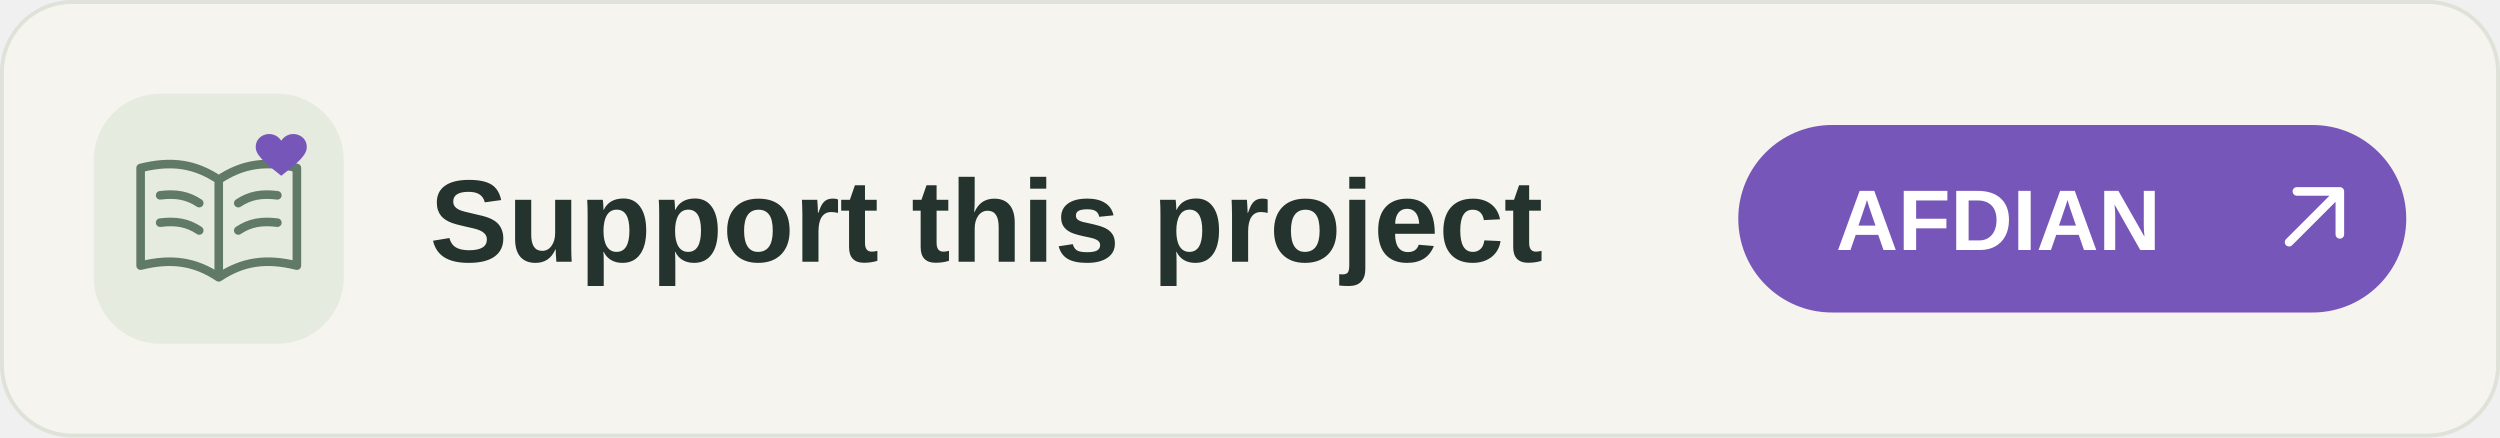
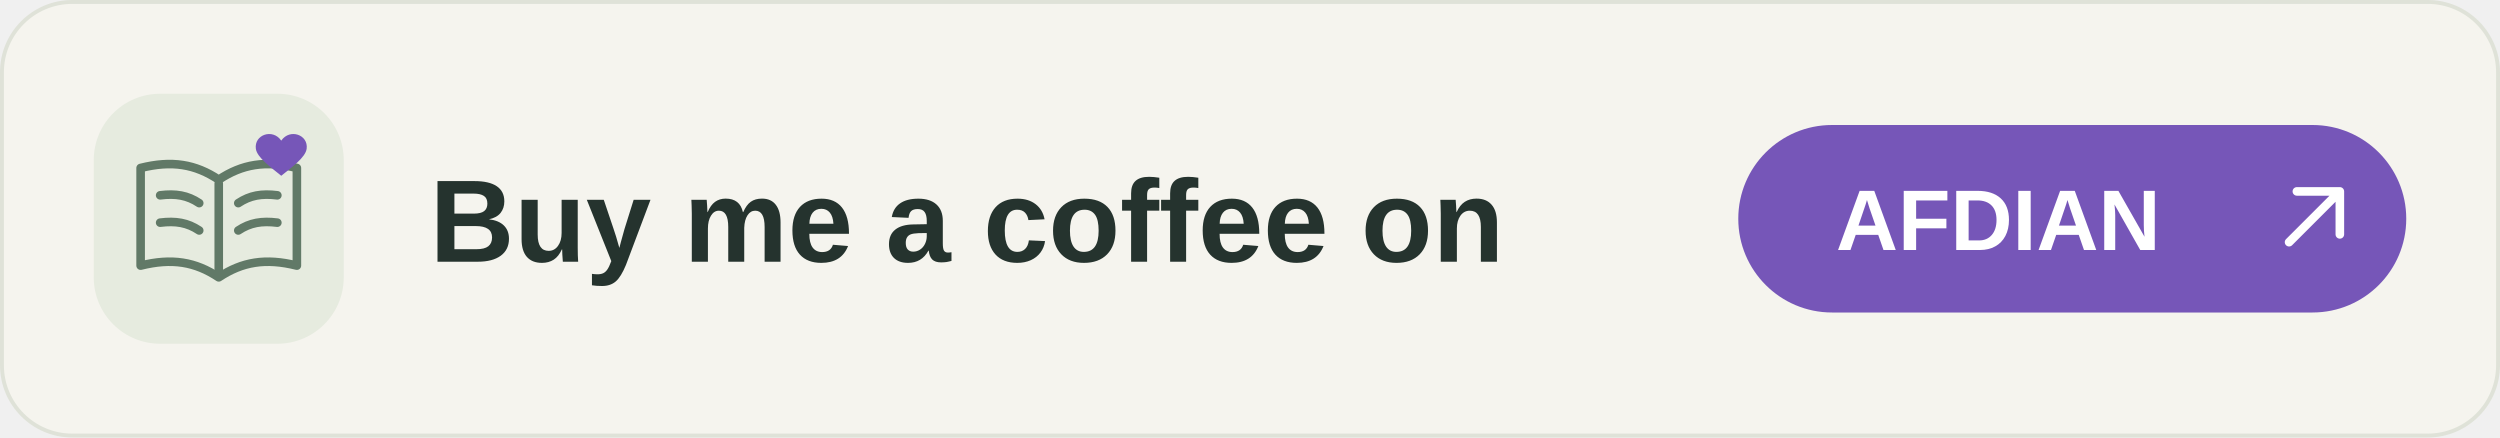
<svg xmlns="http://www.w3.org/2000/svg" width="640" height="112" viewBox="0 0 640 112" role="img" aria-labelledby="title">
  <rect x=".5" y=".5" width="639" height="111" rx="18" fill="#f5f4ee" stroke="#dfe2d8" />
  <rect x="24" y="24" width="64" height="64" rx="17" fill="#e6ebdf" />
  <g fill="none" stroke="#617967" stroke-width="2.2" stroke-linecap="round" stroke-linejoin="round">
    <path d="M56 46c-6-4-12-5-20-3v25c8-2 14-1 20 3 6-4 12-5 20-3V43c-8-2-14-1-20 3Z" />
    <path d="M56 47v23M41 50c4-.5 7 0 10 2M41 57c4-.5 7 0 10 2M61 52c3-2 6-2.5 10-2M61 59c3-2 6-2.5 10-2" />
  </g>
  <path d="M72 36c-2.2-3.2-7-1.5-6.5 2.1.3 2.2 3.8 4.7 6.5 6.9 2.7-2.2 6.2-4.7 6.5-6.9.5-3.6-4.3-5.3-6.5-2.1Z" fill="#7656b8" />
-   <text x="110" y="67" fill="#25332e" font-family="-apple-system, BlinkMacSystemFont, 'Segoe UI', 'PingFang SC', 'Microsoft YaHei', Arial, sans-serif" font-size="30" font-weight="600">Support this project</text>
+   <text x="110" y="67" fill="#25332e" font-family="-apple-system, BlinkMacSystemFont, 'Segoe UI', 'PingFang SC', 'Microsoft YaHei', Arial, sans-serif" font-size="30" font-weight="600">Buy me a coffee on</text>
  <rect x="445" y="32" width="171" height="48" rx="24" fill="#7656b8" />
  <text x="470" y="64" fill="#ffffff" font-family="-apple-system, BlinkMacSystemFont, 'Segoe UI', 'PingFang SC', 'Microsoft YaHei', Arial, sans-serif" font-size="22" font-weight="600">AFDIAN</text>
  <path d="M586 62l13-13m-11 0h11v11" fill="none" stroke="#ffffff" stroke-width="2.2" stroke-linecap="round" stroke-linejoin="round" />
</svg>
